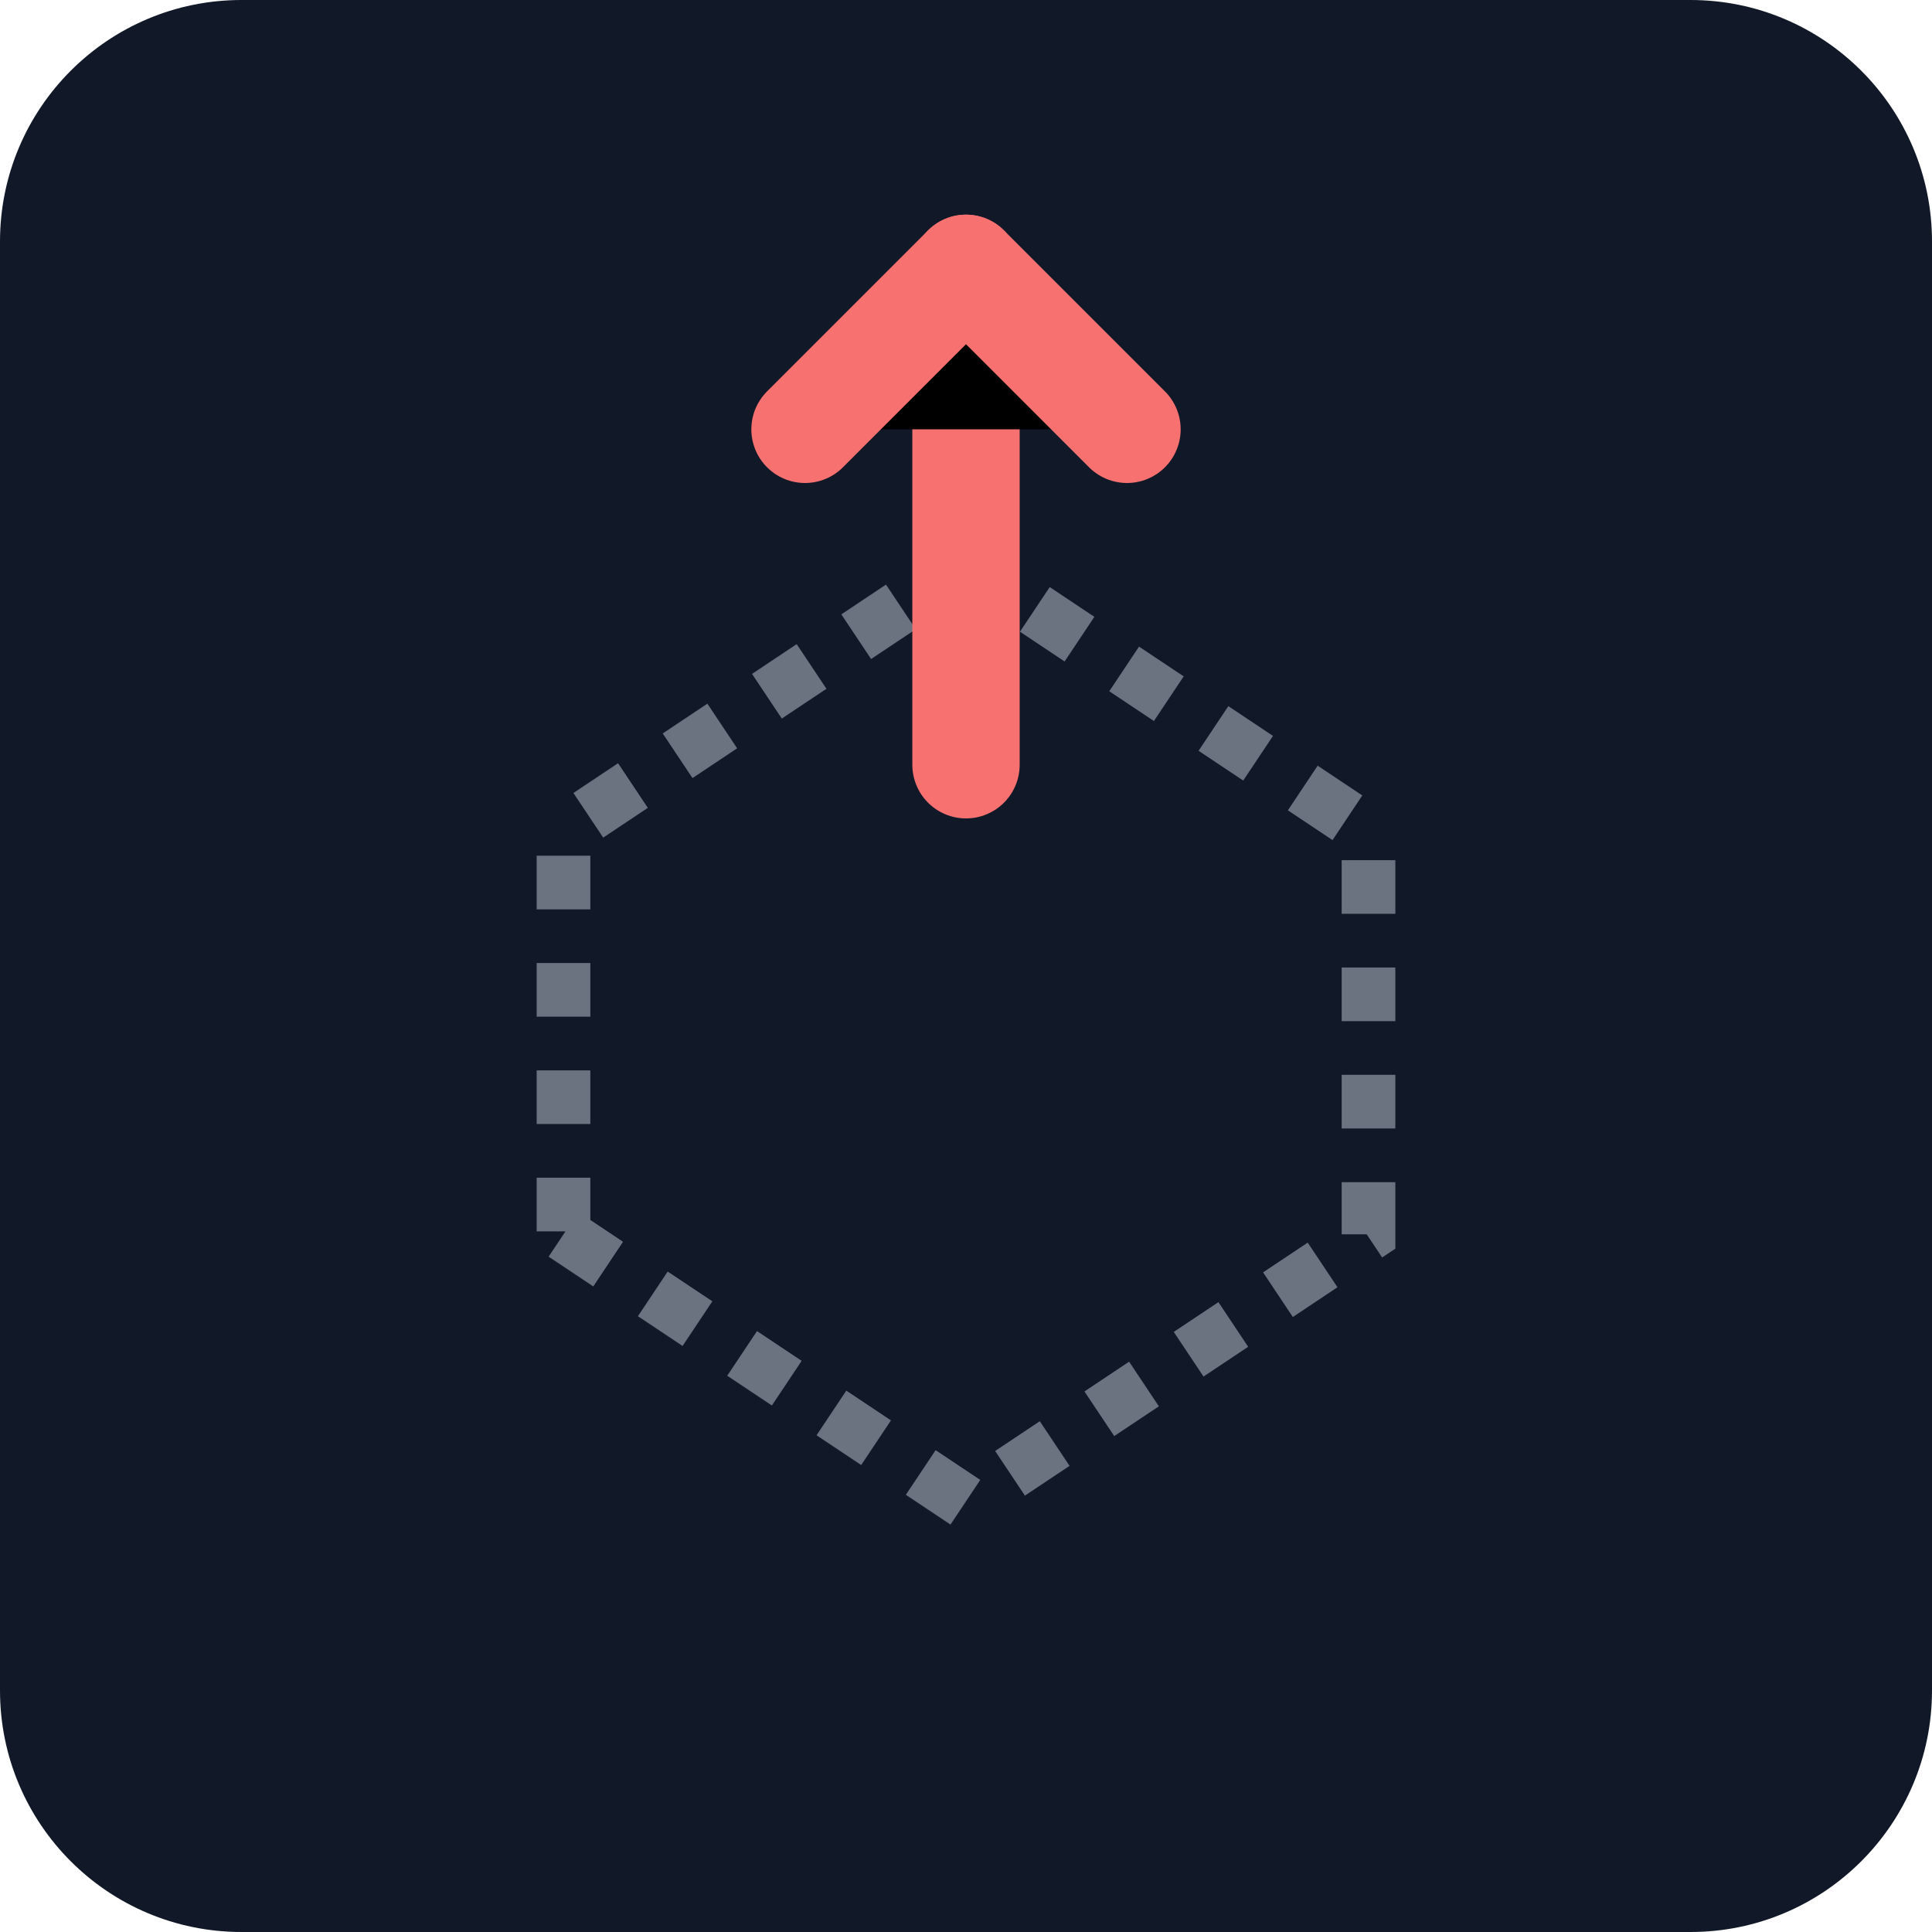
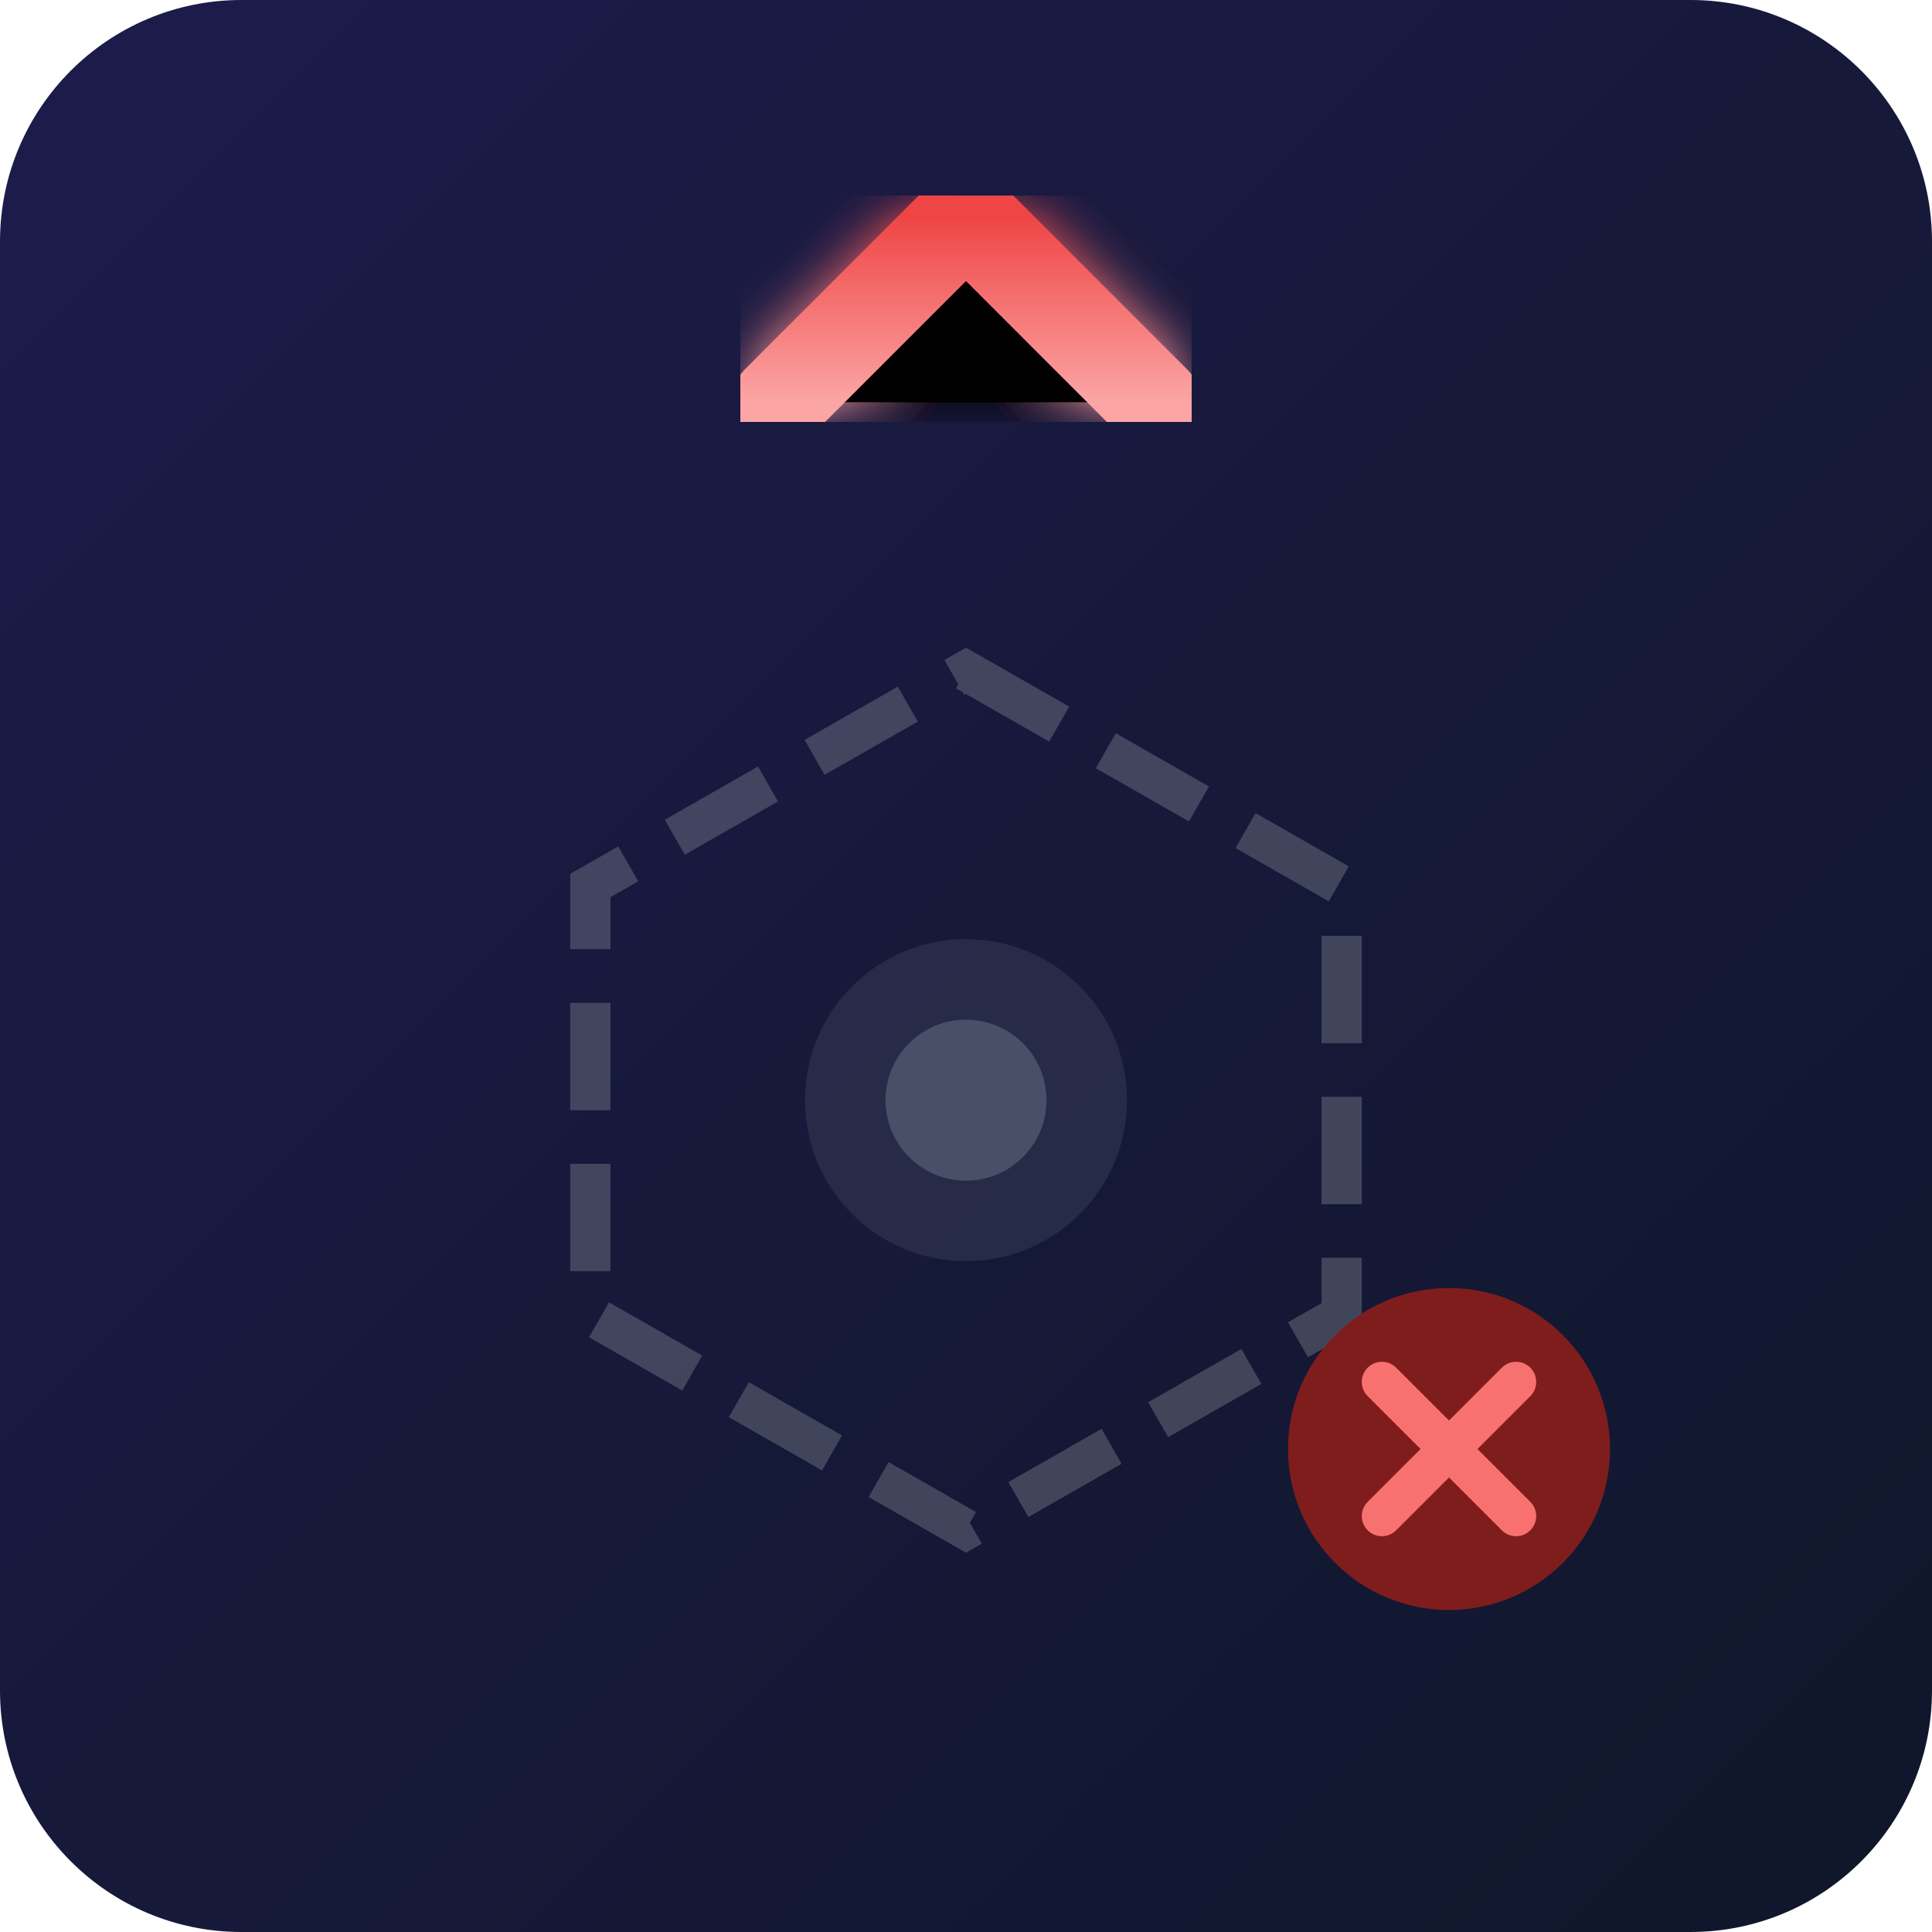
<svg xmlns="http://www.w3.org/2000/svg" width="144" height="144" viewBox="0 0 144 144">
-   <rect x="0" y="0" width="144" height="144" rx="18" fill="#111827" />
-   <path d="M42 92L72 112L102 92V62L72 42L42 62Z" stroke="#6B7280" stroke-width="4" stroke-dasharray="4 4" fill="none" />
-   <path d="M72 57V20" stroke="#F87171" stroke-width="8" stroke-linecap="round" />
-   <path d="M60 32L72 20L84 32" stroke="#F87171" stroke-width="8" stroke-linecap="round" stroke-linejoin="round" />
+   <defs>
+     <linearGradient id="umBg" x1="0%" y1="0%" x2="100%" y2="100%">
+       <stop offset="0%" stop-color="#1E1B4B" />
+       <stop offset="100%" stop-color="#0F172A" />
+     </linearGradient>
+     <linearGradient id="umArrow" x1="0%" y1="100%" x2="0%" y2="0%">
+       <stop offset="0%" stop-color="#FCA5A5" />
+       <stop offset="100%" stop-color="#EF4444" />
+     </linearGradient>
+     <filter id="umGlow">
+       <feGaussianBlur stdDeviation="2" result="blur" />
+       <feMerge>
+         <feMergeNode in="blur" />
+         <feMergeNode in="SourceGraphic" />
+       </feMerge>
+     </filter>
+   </defs>
+   <rect width="144" height="144" rx="18" fill="url(#umBg)" />
+   <path d="M72 50L100 66V98L72 114L44 98V66Z" stroke="#6B7280" stroke-width="3" stroke-dasharray="8 4" fill="none" opacity="0.5" />
+   <circle cx="72" cy="82" r="12" fill="#6B7280" opacity="0.2" />
+   <circle cx="72" cy="82" r="6" fill="#9CA3AF" opacity="0.3" />
+   <path d="M72 52V18" stroke="url(#umArrow)" stroke-width="7" stroke-linecap="round" filter="url(#umGlow)" />
+   <path d="M58 30L72 16L86 30" stroke="url(#umArrow)" stroke-width="7" stroke-linecap="round" stroke-linejoin="round" filter="url(#umGlow)" />
+   <circle cx="108" cy="108" r="12" fill="#7F1D1D" />
+   <path d="M103 103L113 113M113 103L103 113" stroke="#F87171" stroke-width="3" stroke-linecap="round" />
</svg>
